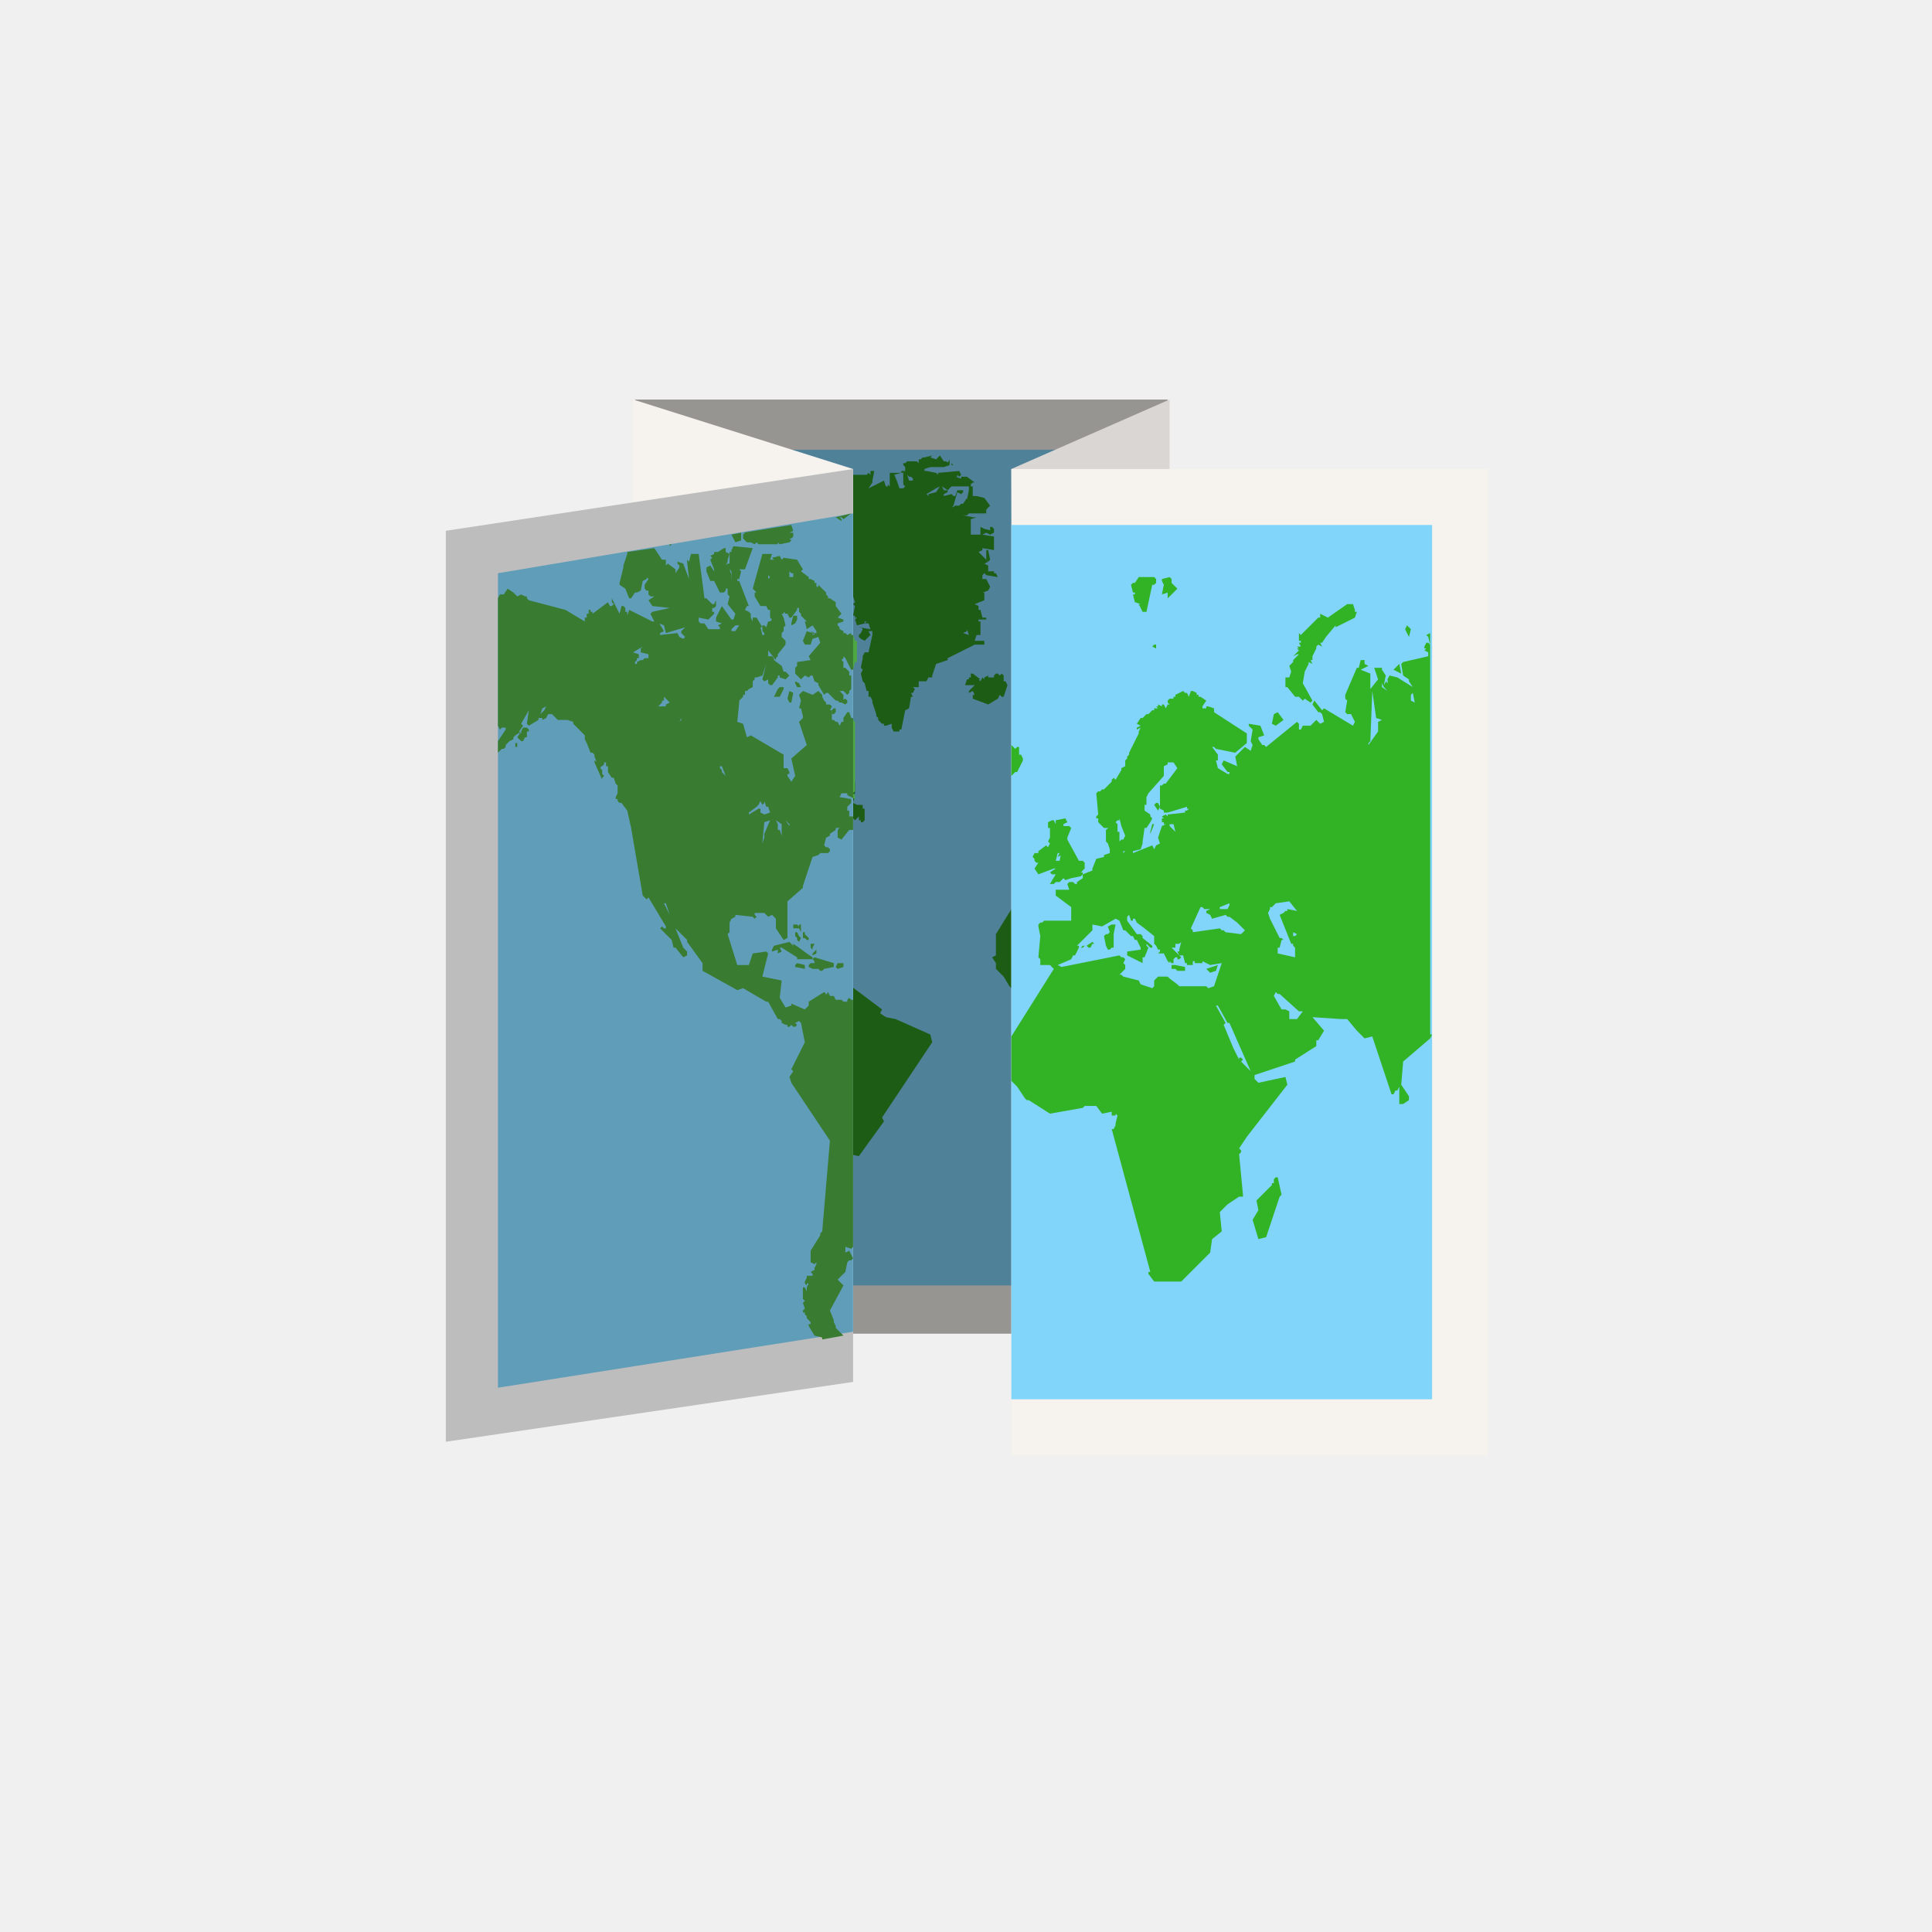
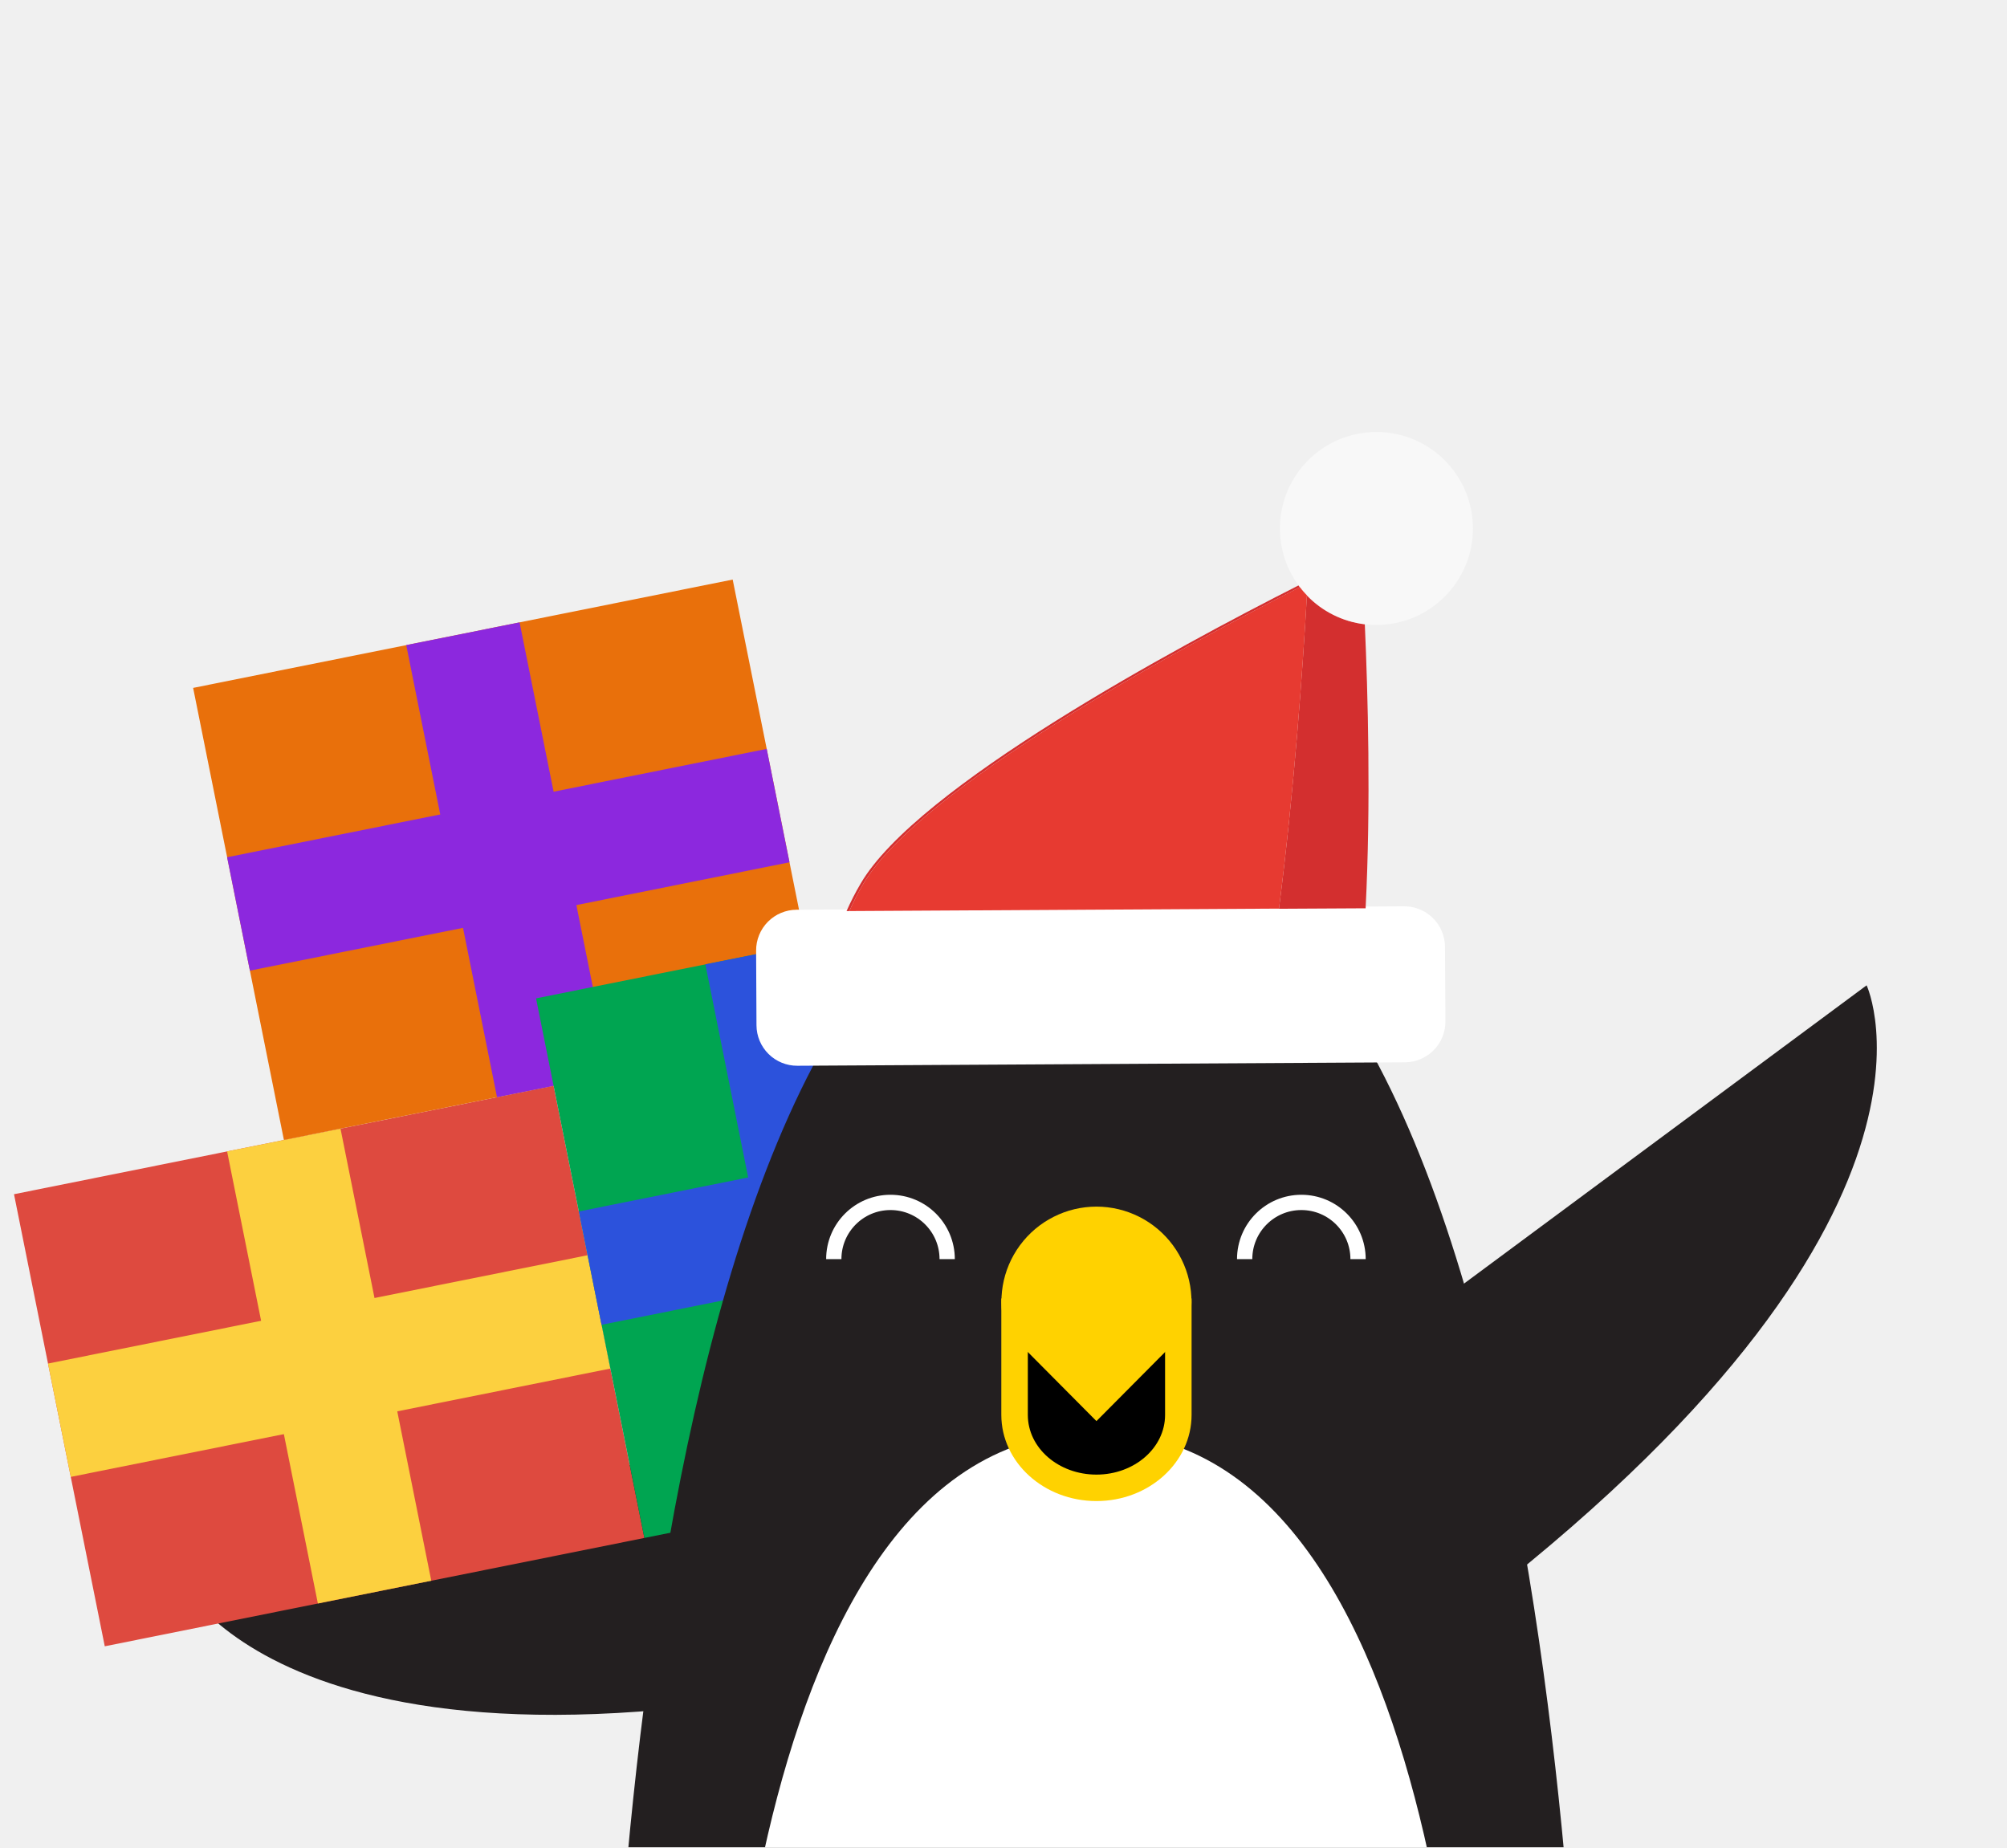
- <svg xmlns="http://www.w3.org/2000/svg" viewBox="0 0 100.1 100.1">
-   <path fill="#F6F3EF" d="M32.8 20.7h27.8v48.4H32.8z" />
-   <path fill="#F6F3EF" d="M32.8 20.7h27.8v48.4H32.8z" />
-   <path fill="#81D4FA" d="M36.4 23.3h21.7v43.3H36.4z" />
-   <path fill="#2D9720" d="M46.4 25.3v.1zm2.3-1h-.1.1zM50.4 36v.2l.8.3.5-.3.1-.2.1.1h.1l.2-.6-.1-.2H52V35l-.1-.1-.1.1-.1-.1h-.1l-.1.1v.1h-.3V35l-.2.1v.1l-.1-.1-.1.2-.1-.1h.1l-.4-.3h-.1v.2h-.1v.1h-.1l-.1.3h.5l-.3.3v.1l.2-.1.1.2zm-3.5-11.6h.1-.3v.1h.1zM58.1 39v-.1H58zm-.7-11.8h-.1l-.1.1.1.3h.1l.1.1h-.2l.1.4.2.1v.1l.2.3h.1l.2-.5V27h-.5zm-13-2.6h-.3l-.9.1.9-.1zm5-.5l-.1-.1v.1zm-3.1 1.3h.1zm.2 0v-.2l-.2-.6v.1l.1.7zm.2-.9h-.4v.1zm2.5-.5v-.2l-.1.2h.2zM40 47.4l-.1.1v.2h.1v.1l.1.1.1-.2h-.1v-.1zm-.1 1.6l.5.1.1-.1-.1-.1-.4-.1zm.8-1v.1l.1.1.1-.2z" />
-   <path fill="#2D9720" d="M47.6 35.3h.4l.1-.2h.2V35l.2-.6.6-.2v-.1l1-.5.4-.2h.5v-.2h-.5l.1-.3h.2v-.7h-.1v-.1h.4V32h-.2l-.1-.4h-.1v-.2l-.2-.1.5-.2v-.4h-.1l.3-.1.1-.2-.2-.4h-.2v-.2l.1-.1.1.1.6.1-.1-.2h-.1v-.1h-.3v-.3l-.2-.1.2-.1-.1-.1-.4-.4.2-.1v-.1l.6.1v-.7l-.6-.1.2-.1.2.1.1-.1v-.1l-.4-.1-.2-.1v.4h-.5v-.8l.3-.1h-.2l-.5-.1h.2l.1-.1h.9v-.2l-.1.1.3-.3-.3-.4-.4-.1h-.2v-.3.1-.3h-.2.2-.1v-.1l.1-.1h.1l-.4-.3h-.3v.1l-.3-.1h.1v-.1l.1.1.1-.1-.1-.2-1.1.1v.1l-.1-.1-.5-.1h-.1.1v-.1.1h-.1v-.1l.3-.1h.7l.3-.1V24l-.2-.1h-.1l-.2-.3-.2.2-.3-.1.1-.1-.4.1h-.1l-.1.1h-.1v.2l-.1-.1H47l-.1.1h-.1v.1l.1.1v.1h.3-.3v.1l-.1.1v.6l.1.1-.1.1h-.2l-.1-.3-.2-.5h-.2v.7l-.1-.1v.1h-.1l-.1-.3-.8.4.2-.3v-.1l.1-.5h-.2v.2l-.1-.1-.1.1h-.8v.1l-.1.1v.3l-.2.2-.2.2-.1-.2h-.1l-.1.5v-.5l-.3.2h-.1l-.2.1-.1.1v.1l-.1.1h-.9.8l-.4.2h-.4.8l.3.1v.1h.2l-.3.4h-1l-.4.1h-.3l.1.1-.1.1h.1v.1l.4.4v.1h.1v.1l.7-.1v.1h-.1l-.1-.1-.8.4v.2l.2.2v.1h.2l-.1.3.7.5V29h.1l.1.1.4-.3.8.6.3.6h.1v.3l.3.9-.1.1.1.1-.1.5h.1v.1h.1l-.1.1.1.3.4-.1v-.2.1h.1l-.1.1h.2l.1.3-.6-.1h.1l.1.1-.1.2-.1.1v.1l.1.1.2.1.3-.3-.1-.2h.2v.2l-.2.9h-.2l-.1.2h-.1.1v.1l-.1.5.1.1-.1.2.1.4.1.1.1.4h.1v.3h.1l.1.2v.1l.1.3.1.3v.1l.1.1v.1l.2.2h.1v.1h.1l.3-.1v.2l.1.2h.2v-.1.1h.1v-.1h.1l.2-1 .2-.1.1-.6h.1l-.1-.2h.1l.1-.2-.1-.1h.3v-.3zm1.3-8.6zm.1-.1l.1-.1-.1.1zm.5 6.1zm1 .2zm-.3-2l.2.1-.2-.1zm-.1.7zm.1 1.3l-.3-.1.2-.1v-.1l.1.3zm-.2-1.5zm-.1-4.5h.2-.2zm0 5.9h-.1.1zm.3-7.4l-.1.5v.2-.3l-.2.3h-.1l-.1.1h-.2l-.2.1-.1.1.2-.2.2-.7.2.1.1-.1v-.1h-.3l-.1.3h-.1l-.1-.1-.4.1v-.1l.2-.1v-.1l.2-.2h.9zm-1.1 0h-.2l-.1-.2.3.2zm-1.1.2l.5-.3h-.1.1l.2-.1-.2.3-.4.1v.1l-.1-.1zm-6.4 1.3zm5.5-2l-.1-.3.1.1h.1l.1.1v.1h-.2zm-6.9 22.5h.1v-.2l-.1-.1v.1h-.1v-.1h-.2l-.1.1.1.1h.2l.1.1zm0-10.8v-.2l-.2-.1-.1.1.1.2zM42 49l.1.1.3-.1v-.1h-.3zm-1.2-.5l-.3-.1-.3-.2v-.1l-.3-.1-.2-.1-.9.1-.1.2v.1l.3-.1v.2l.2-.1-.1-.1.1-.1.9.5H40v.1l.8-.1zM39 36.7l-.1.3h.2l.3-.3-.1-.1h-.1zm17.3 7l-.1.1v.4l.1.2h.1l.1-.1.1-.6h-.1v-.5h-.1v.1l-.1.1.1.3h-.1zm-.7.3h-.3l-.2.2.2.1h.1l.1-.2h.1V44zm-.2.1zm-.5.2v.1h.1l.1-.1v-.1H55zm-14.1 4.2l.2-.1v-.1l-.2.1zm0 .6h.3l.1.1h.1l.1-.1.5-.1v-.2l-1-.2-.1.1.1.1-.2.1v.1zM58 59.5l.1.1v-.3l-.1.1z" />
-   <path fill="#2D9720" d="M57.6 45.9l-.7-.2-.1-.1h-.1l.2-.3v-.1l-.1-.2.1-.2-.1-.1h-.1l-.1-.1-2.7.5-.1-.1.6-.1.1-.2h.1l.2-.3v-.1h-.1l.7-.7v-.2l.1-.1.4.1.5-.3.2.1.2.4h.1l.3.3h.1l.1.2h.1l.2.4v.1l-.7-.1v.2l.5.2.1-.1v-.2h.1l.2-.5-.1-.1v-.1l.1.1v-.2l-.3-.2v-.1l-.1-.1h-.2l-.5-.7v-.2l.1-.1.1.2h.1l.1.2.4.2.2.2v-3.7l-.4.5-.1-.2h-.1l-.1.1H57v-.1l.1-.1h.3v.1h.1v-.1l-.1-.1v-.2l.4-.1.1-.3v-.1l.1-.6h.1v-.8H58v-.3h.1v-3.9H58l-.1.2h-.1l-.2.2h-.1l-.2.3.1.1-.1.1v.1l.2-.1-.1.2v.1l-.3.5v.1l-.1.1v.4l-.1.1v.1l-.3.4-.1-.1-.1.1v.1l-.4.3-.1.1h-.1l-.1.1h-.2l.1 1-.1.1v.1h.1v.2l.3.3h.2l.4-.4h.1V38l.1.4.2.5-.1.1h-.1l-.1.1.1-.1v-.1h-.1v-.4l-.1-.1-.5.3v.6l.1.1v.4l-.1.2v.1l-.4.1-.2.5v.1l-.4.1v-.1h-.1l.1-.2v-.3h-.1l-.6-1 .2-.5-.1-.1h-.3v-.1l.1-.1v-.2l-.4.1v.2l-.1.1.1-.1v-.2h-.1l-.2.1v.2h.1v.1l.2.1-.1.1.1.1-.1.1h.1-.2l-.6.5v.1h-.2v.4l.1.1h.1l-.2.3.1.3.7-.3.2-.8h.1l-.1.2h.2v-.2l.1.3h-.2v.1l-.1.1h.2l-.2.2.1.1h.3-.1l-.3.4h.1l.1-.1h.2l.2-.1.1.1.2-.1h.5l-.2.2v.2l-.2.2v.1h-.1v-.1h-.1l-.1.1.1.3H54v.2l.7.5v.7h-1.3v.1h-.1l-.3-.1v.1l.1.1-.1 1 .1.1v.3h.4l.2.2-2.1 3.4v1.1l-.2.1.2.3v.3l.2.2.2.2.3.5.1.1h.1l1 .6 1.6-.3.1-.1h.6l.3.4.5-.1v.2h.1v-.1l.1.1-.1.4v.1l-.1.2h-.1l1.7 6.5v-13l-.3-.1-.3-.1zm.2-12.3v.1h.1-.1v-.1l-.1-.1.1.1zm-.2.8zm-.7 5.4h-.1.1zm-.1 0zm-.1-.1zm-3 0zm0-.1zm-13.2 8.2h.1v-.1l-.1-.2h-.1v-.1l-.1.1v.1l.1.1zm-4.1-17.2v.5l.1-.1-.1-.1.1-.2zm.2 1.5l.1-.5-.1-.2h-.1l.1-.1-.1-.2-.1.1v1zm3.1-3.2l-.1.3.1.1.2-.1V29l-.1-.1zm-.1 7.9l-.1.3.2.2.1-.4-.1-.1zm11.9-9.4l-.1-.1h-.1v.4l.2-.1z" />
-   <path fill="#2D9720" d="M40.6 27h-2.4v.2h.4l-.1.1.1.1v.1l.1.2h.2-.1l-.2-.1-.2-.4H38v.3l.1.4h.1l-.5.6.1.1-.4-.3-.3.2v-.3l-.6-.2-.1.1v.1l-.1.1.4.5.3-.1.2.9v.2l.2.2.1-.1.1.1h.1l.2.1.1-.1v.1l.1.1 1-.1.1.1.5-.1v-.2h.1l.1-.1v-.2h-.2l.1-.1-.1-.3-.5-.3-.8.3-.2-.1H38v.2l-.2-.2V29h.2l.1-.2.2.1h.1l.5.1.1-.1v-.2l.1.1v-.1l.1.1.1-.1h.1v.3h.1l.6-.4v-.4H40l-.1.1v-.1l-.1-.2h.2l.1-.3v-.1H40v-.1h.4l.1-.3.1-.2zm-1.9.2zm.7.9l.1-.1-.1.1z" />
-   <path fill="#2D9720" d="M37.1 30.1v-.5l-.3-.4-.1.1-.1-.1-.1.1v-.2.4l.1.1h.1l-.1.1.4.5.1-.1zm-.5-.6zm14.5-1v.5l.1.1.1-.1-.1-.5zm-9.3 9.1v.2h.1l.1-.1v-.2h-.1zm.5-.4v.1h.3v-.1l-.1-.1zM40 33.6v-.2h-.1l-.2.4h.2z" />
-   <path fill="#2D9720" d="M36.9 49.5l1.2.6h.1l.5.7h.1l.1.1v.1l.2.1h.1v.1h.2l.1.1h.1l.1-.1V51l.2-.1.1.1.2.9-.7 1.2.1.1-.2.2.1.3 2 2.5-.4 4-.1.1v.1l-.1 1.1-.1.5.2.1.1-.1v.1l-.1.1v.1l-.1.1.1.1v.1h-.3v.1l-.3.3v.1l.1.1v-.1h.1l-.1.2v.2l-.1-.2h-.1v.6h.1l.1.1.1.3-.1.1v.1h.1v.1l.1.1v.1l-.1.1h-.1v.1l.3.4.4.1v.1l.1.1.1.1h.1l.1.1h.1l.2.1v-.2l.5-.2v.1l.2-.1v-.1l-.1-.1h-.2l-.4-.4v-.1l-.1-.2v-.1l-.2-.5.7-1.1-.3-.3.4-.3.1-.4.1-.1h.1l.1-.1-.1-.2-.2.1v-.3l.3.1.2-.2.1-.4.9-.2.2-.5-.1-.1v-.2l-.1-.1.5.1 1.3-1.8-.1-.2 2.6-3.9-.1-.4-1.8-.8-.5-.1-.3-.2.1-.2-2-1.5v-.1h-.1v-.2h-.5l-.1-.1-.1.1v.1h-.2l-.1-.1h-.3l-.1-.1H42l-.1-.2-.2.3.1-.1v-.1l-.1-.1-.8.4v.2l-.2.2-.5-.2v.1l-.3.1-.9-.6.1-.7-1-.2.1-.3.1-.3.1-.4-.1-.1-.7.1-.2.5-.4-.1-.5-1.4.1-.1V47l.1-.2.2-.1v-.1l.9.1.1.1.1-.1-.1-.1v-.1h.5l.2.2.2-.1.2.2v.4l.4.5.2-.1V46l.8-.6.5-1.3.3-.1.1-.1h.4l.1-.1v-.1l-.1-.1h-.1l-.1-.1.1-.3.2-.1V43l.3-.2v-.1h.2l-.1.1v.3l.2.1.3-.3h.1l.4-.2v-.1l.2-.1v-.1l-.1-.1v-.1l-.1-.1-.2.3v-.1h-.3l-.1-.1h-.1v.1l-.1-.1V42l.2-.1v-.2l-.6-.1.1-.2h.3v.1l.6.2-.1-.1-.3-.1 1.2-.4-.1.2v.4l-.2.2.1.1-.1.1v.1l.7.1v.1l.1.1.2-.2v.2h.1v.1h.1l.1-.1v-.6h-.1v-.2h-.3l-.2-.1.1-.4h-.1l.1-.1v-.6L44 40v-.2l-.2-.2-.1.1-.1-.1h-.1l-.1-.2h-.1v-.1l-.1-.1.1-.2-.1-.1v-.1l-.2-.4v-.1l-.1-.1v-.1h-.1V38h-.1l-.1-.3h-.1l-.2.3v.2h-.1l-.2.2v-.1h-.1l-.1-.1h-.1v-.4l-.1-.2.1-.2-.1-.1h-.2v-.1h-.1l-.2-.2v-.1l-.2-.1-.3.1-.5-.2-.2.2.1.3v.3h.1l.1.3v.1l-.2.1.4 1-.5.5.2.8-.2.2-.2-.3v-.1h.1V40l-.1-.2h-.2v-.6l-1.7-.8-.2.1-.2-.6-.3-.1.1-.8v-.1l.2-.2v-.1h.1v-.2h.1l.1-.1.2-.1V36l.1-.1v-.1h.1l.3-.1.2-.5-.2.7.1.1.2-.1v.1l.1.1h.1l.3-.3v-.1h.1v.1l.3.1.2-.2-.3.3h-.1l-.1-.2-.3-.2v-.1l-.1-.1-.1-.2h-.1v-.3l.4.5v-.1l-.1-.1v-.1l.4-.5v-.2l-.2-.2V34l.1-.1v-.2l.1-.1-.2-.1-.1-.2h.1l.1.1h.1l.1.2h.1l.3-.3v-.1h.1v.1l.1.1v.1l.3.2h-.1l.1.3.3-.1.2.2v.1h-.1l-.1.1v-.1l-.4-.2-.2.5.1.2h.3l.1-.3.3-.1.1.3-.4.6.1.2-.7.1v.4l.3.3.2-.2.2.1.1-.1h.1l.1.3.2.1v.1l.3.5.1-.1h.1l.4.3h.1l.1.1h.1l.1-.1V37l-.2-.2h.2l.1.2.1-.1v-.1l.1-.1v-.6h-.1v-.2l-.2-.2h-.1v-.2l-.1-.1.1-.1-.1-.1.2.2.2.4.1.1h.1l.1-.3h.1l.1-.3.1-.1v-.1l-.3-.4h-.1v-.2h-.1l-.1-.3h-.1v-.1l-.2.1-.1-.2h-.1v-.1H42v-.2l.3-.1v-.1l-.3-.1h.1l.1-.1-.3-.3v-.2l-.3-.1h-.1v-.1l-.1-.1-.3-.5v.1H41V32h-.1v-.1l-.1-.1h-.1v-.1l-.4-.3.1-.1-.3-.5-.7-.1-.1.1-.1-.1-.4.1-.1.1h-.2l.1-.3h-.5l-.5 1.6.2.2h-.1v.2l.3.4h.3l.1.2h.1v.3l.1.1-.1.1h-.1l-.1.3h.1-.1v.3l.1.1v.1h-.1l-.1-.4h.1l-.3-.6h-.2l-.1.2-.1-.2v-.1l-.1-.1-.2-.1.1-.1h.1l-.4-1.1H37v-.1h.1l.1-.4-.1-.1h.2l.4-.9-1-.1-.1.2h-.1v.8l.1.1v.3l-.1.3-.1.1v.3l.1.1-.1.4.4.4-.1.2h-.1l-.4-.5v16.2l.2.1.5.1zm3.9 14.9zm.1-2.4v-.2.2zm.1-.2zm.3-11.1zm-1-7.6h-.2.2zm-.9-.6l.2.1v.1l-.2-.2zm.1.9l-.2.2.2-.2zm-.5-.9l.3.2v.5l-.1-.2h-.1v-.3l-.1-.2zm-.6.6v.2l-.1.3.1-.9.3-.1-.3.5zm-.4-1.2l.1-.1.1-.1.1.2.1-.1v-.1l.1.2h.1l.1.2-.3.1-.2-.1v-.2h-.1l-.5.3v-.1l.4-.2zm4-5.5l.1.2-.1-.2zm-1.1-2.2l-.1-.1.1.1zm-1.2-2.7l.1.1h.1v.2h-.2v-.3zm-.1-.2zm0 1.9zm-.5 0h-.3.3zm-.6-2zm0 .3v-.2.3-.1zm0 .3v-.2h.1l-.1.2zm.1-.6v-.1.1zm-.1 4.2v.2-.2zm-1.7-1.6h.2l-.2.2h-.1v-.1l.1-.1zm1-6.6l.1.1.1-.1v.1l.1-.1V27h-.8v.1l.1.1.4.1zm-.6.4l-.4-.1-.2.1v.1l.5.2h.1zm-.8 0l.6-.3-.1-.3h-.5z" />
-   <path opacity=".39" d="M33.1 69.1h27.2l.2-48.4H32.9z" />
-   <path fill="#F6F3EF" d="M52.6 72.5l8-3.5V20.7l-8.2 3.6z" />
-   <path opacity=".12" d="M52.6 72.5l8-3.5V20.7l-8.2 3.6z" />
-   <path fill="#F6F3EF" d="M44.2 71.6L32.8 69V20.7l11.4 3.6z" />
-   <path fill="#fff" d="M44.2 71.6l-21.1 3.1V27.5l21.1-3.2z" />
-   <path fill="#F6F3EF" d="M52.4 24.3h24.7v51.1H52.4z" />
-   <path fill="#81D4FA" d="M52.4 27.2h21.8v45.3H52.4zm-8.2-.6l-18.4 3.1v42.2L44.2 69z" />
-   <path fill="#4DA742" d="M43.6 36.3v.1l.2.1.1-.1v-.1l-.1-.1zm-2.7-.5l-.1.4.1.2h.1l.1-.5-.2-.1zm1.2 13.8l-.3-.2-.4-.3-.3-.2v.1l-.2-.2-.8.2-.1.2v.1l.3-.1v.2l.2-.1-.1-.2h.1l.8.5v.1h.8zm-.8-1.3h-.1v.2l.1.1v.1l.1.1.1-.2-.1-.1zm-.1 1.7v.1l.5.1V50l-.4-.1zm-.9-14.3l-.2.4h.3l.2-.4v-.1h-.2zm1.2-.1l-.1-.2-.2-.1v.1l.1.2zm1.8 14.5l.1.1.3-.1v-.2h-.3zm-1.2.1h.3l.1.1h.1l.1-.1.5-.1v-.2l-1-.3-.1.1.1.1v.1H42l-.1.1v.1zm0-.7l.2-.1v-.2l-.2.2zm-.1-.6v.2l.1.1v-.1l.1-.2h-.1zm-.5-.6v-.4h-.1v.1l-.1-.1h-.2v.2h.3l.1.2zm.3.4h.1v-.1l-.2-.2v-.1h-.1v.3h.1zm-7.1-20.5v.1l.1-.1zm9.5-1.5v-.1zm-5.6.9l-.1.1v.2l.2.2h.2l.2.1.1-.1.1.1h1v-.1l.1.1.5-.1.1-.1-.1-.1h.1l.1-.1v-.2h-.2l.2-.1-.1-.3-2.5.4zm2.7 4.5v-.2h-.2l-.1.4v.1l.2-.1zm-14.5 6.5v-.1h-.1v.2h.1zm4.3.8l-.1.1-.2-.1v.1l.4.9v-.1l.1-.1-.1-.1v-.2l-.1-.1.1-.2zm12.5-12.5l-.1-.1h.1l.1.1.4-.3-.8.2.3.2zm-5.7 3.4v-.5l-.1-.3.1-.1-.1-.2h-.1l-.1.1.1-.2V29l.1-.3-.2-.1v-.2h-.1l-.3.2H37v.1l-.2.1.1.1-.1.1.2.5v.1l-.2-.3-.2.1v.2l.2.5h.2l.3.6h.2l.1-.1v-.1h.1zm5.2 6.5v.2h.1l.1-.1v-.2h-.1zM38.4 28v-.4l-.5.1.2.4z" />
-   <path fill="#4DA742" d="M44.1 51.8l-.1-.1-.1.1v.1h-.2l-.1-.1h-.3l-.1-.2H43l-.1-.2-.2.3.1-.1v-.1l-.1-.1-.8.5v.2l-.2.2-.7-.3v.1l-.3.1-.3-.5.1-.9-1-.2.1-.4.1-.4.1-.4-.1-.1-.7.1-.2.6h-.6l-.5-1.6.1-.1v-.5l.1-.2.2-.1v-.1l.9.1.1.1.1-.1-.1-.1v-.1h.5l.2.2.2-.1.2.2v.5l.4.6.2-.1v-1.9l.8-.7v-.1l.5-1.5.3-.1.1-.1h.4l.1-.1V44l-.1-.1h-.1l-.1-.1.1-.4.2-.1v-.1l.3-.2v-.1h.2l-.1.1v.4l.2.1.4-.5h.2v-.7H44V42h-.1v.1-.3l.2-.2v-.2l-.6-.1.1-.2h.3v.1l.4.2v-.2l-.1-.1.1-.1v-3.6l-.1-.1v-.1h-.1l-.1-.3h-.1l-.2.3v.2h-.1l-.1.2-.1-.2h-.1l-.1-.1h-.1v-.5H43l.1-.2-.1-.1h-.2v-.1l-.1-.1-.1-.2V36l-.2-.2-.3.2-.5-.2-.2.2.1.3-.1.4h.1l.1.4v.1l-.2.2.4 1.2-.8.7.2.9-.2.3-.2-.3v-.1h.1V40l-.1-.2h-.2v-.7l-1.7-1-.2.1-.2-.7-.3-.1.1-1v-.1l.2-.2V36h.1v-.2h.1l.1-.1.2-.1v-.3l.1-.1v-.1h.1l.3-.1.2-.6-.2.8.1.1.2-.1v.2l.1.1h.1l.3-.4V35h.1v.1l.3.1.2-.2-.2-.2h-.1l-.1-.3-.4-.3v-.1L40 34h-.2v-.3l.4.5v-.1l.1-.1v-.1l.4-.5v-.2l-.2-.2v-.2l.1-.1v-.2l.1-.1-.1-.4-.1-.2h.1v-.1l.1.1h.1l.1.2h.1l.3-.4v-.1h.1v.2l.1.1v.1l.3.3h-.1l.1.4.3-.2.2.3v.1h-.1l-.1.1v-.1l-.3-.1-.2.5.1.2h.3l.1-.3.3-.1.1.3-.6.7.1.2-.7.1v.2l-.1.1v.3l.3.3.2-.2.2.1.1-.1h.1l.1.3.2.1v.1l.3.5.1-.1h.1l.4.4h.1l.1.1h.1l.1-.1V36l-.2-.2h.2l.2.2.1-.1v-.1l.1-.1V35H44v-.2l-.2-.2h-.1v-.3l-.1-.1.1-.1V34l-.1-.1.2.2.2.4.1.2h.1l.1-.4h.1v-1.1h-.1l-.1-.3h-.1v-.1l-.2.1-.1-.1h-.1v-.1l-.2-.1v-.1l-.1-.1v-.1l.3-.1v-.1l-.3-.1.1-.1.1-.1-.3-.4v-.2L43 31h-.1v-.1l-.1-.1v-.1l-.4-.4v.1h-.1v-.2h-.1v-.1L42 30h-.1v-.1l-.4-.3.1-.1-.3-.5-.7-.1-.1.1-.1-.2-.4.1.1.1h-.2l.1-.3h-.5l-.5 1.8.2.2h-.1v.2l.3.5h.3l.1.2h.1v.4l.1.1-.1.1h-.1l-.1.3-.1-.1h-.1v.3l.1.1v.1h-.1l-.1-.4h.1l-.3-.5H39v.2l-.1-.2v-.2l-.1-.1-.2-.1.1-.2h.1l-.5-1.3h-.1V30h.1l.1-.4-.1-.1h.3l.4-1.1-1-.1-.1.2v.1h-.1v.9l.1.1v.4l-.1.3-.1.1v.4l.1.1-.1.4.4.5-.1.3h-.1l-.5-.7-.3.6v.2l.3.1-.2.1.1.1v.1h-.6l-.2-.3h-.2l-.1-.1V32l.5.1.3-.3v-.1h-.1v-.2h.1l.1-.1v-.3l-.1.2h-.1l-.3-.3h-.1l-.3-2.3h-.4l-.1.4-.1-.1v.1l.1.9-.3-.8-.3-.1v.1l.1.1v.1l-.2.3v-.2l-.4-.3-.1.1V29h-.2l-.2.2.2-.2-.4-.6-1.4.2v.1l-.2.6v.1l-.2.8v.1l.3.2.2.5h.1l.2-.3h.1l.2-.1.1-.5.2-.1.1-.3-.1.2.1.1-.2.3v.2l.1.1h.1v.2l.1.1h.2l-.3.2.2.3.9.1-.9.2-.1.1.2.4.5.2.1.4 1-.3-.2.2v.1l.2.2-.1.1-.2-.1-.1-.2-.9.1v-.1l.2-.1-.3-.5h-.3l-1.2-.6-.1.3v-.2h-.1v-.2l-.1-.1h-.1l-.1.4-.4-.8v.2l.1.1-.1.1h-.1l-.1-.2-.8.6v-.1h-.1v-.1h-.1v.2h-.1v.2h-.1v.2l-1-.6-1.9-.5-.1-.1v-.1h-.1l-.2-.1-.2.1-.2-.2-.3-.2-.2.3h-.2l-.1.2v6.6l.1.2.1-.1h.2v.1l-.4.6v.6l.2-.2h.1l.1-.1v-.1l.2-.2.2-.1v-.1l.1-.1.3-.2-.2.3.2.2h.1l.1-.2h.1v-.3h.1v-.1l-.1-.1h-.2l-.1.2v.1h-.1v-.1l.2-.3-.1-.1.4-.7-.1.7.1.1.5-.3v-.1h.2v.1l.2-.1.1-.2h.2l.1.1.2.2h.5l.3.1v.1l.6.6v.2l.1.2.2.5h.1l.1.1v.1l.2.5h.2l.1-.1v-.1h.1v.2h.1v.3l.2.3h.1l.1.3.1.1v.4l-.1.2v.1h.1v.1l.1.1h.1l.3.4.2.9.6 3.5.1.1.1.1.1-.1.9 1.5v.1h-.1l-.1-.1-.1.1.6.6.1.4h.1l.4.5.2-.1v-.2l-.2-.2-.4-1 .6.6v.1l.8 1.1v.4l1.8 1 .3-.1 1.2.7h.1l.5.9h.1l.1.1v.1l.2.1h.1v.1h.1l.1-.1.1.1h.1l.1-.1-.1-.1.2-.1.1.1.2 1-.7 1.4.1.1-.2.3.1.3 2 3-.4 4.7-.1.1v.1l-.5.8v.6l.2.1.1-.1v.1l-.1.2v.1l-.2.1.1.1v.1h-.3v.1l-.1.2v.1l.1.1v-.1h.1l-.1.2v.2l-.1-.2h-.1v.6l.1.1-.1.1.1.3-.1.1v.1h.1v.1l.1.1v.1l.2.2v.1h-.1v.1l.3.5.4.1v.1l1.1-.2-.4-.4v-.1l-.1-.2v-.1l-.2-.5.7-1.3-.3-.3.4-.4.1-.5.1-.1h.1l.1-.1-.2-.4-.2.1v-.3l.3.1.1-.1V51.8h-.1zm-2.5-8.6h-.2.2zm-.9-.7l.2.2v.1l-.2-.3zm0 1.1l-.2.2.2-.2zm-.5-1.1l.3.2v.6l-.1-.3h-.1v-.3l-.1-.2zm-.6.7v.2l-.1.3.1-1.1.3-.1-.3.7zm-.4-1.4l.1-.1.1-.2.1.2.1-.1v-.1l.1.3h.1l.1.3-.3.1-.2-.1v-.2h-.1l-.5.3v-.1l.4-.3zm4.1-6.4l.1.2v-.1l-.1-.1zm-1.1-2.6v.1l-.2-.2.2.1zm-1.3-3.2l.1.1h.1v.2h-.2v-.3zm-.1-.2zm0 2.2zm-.5 0H40h.3zm-.5-2.3v.1-.1zm-.1.4v-.2.4-.2zm.1.3v-.2l.1.1-.1.1zm.1-.8v-.1.1zm-.2 5v.2-.2zm-1.6-1.8h.2l-.2.3h-.2v-.1l.2-.2zm-9.9 4.4l-.2.2.1-.3.2-.1-.1.2zm2.8 1.9zm1.4 2.3zm.1.2zm.3.4l-.1-.2.1.2zm.8-7.5h-.2l-.1.1h-.1l-.2.1v.1h-.1v-.1l.1-.1v-.1h.1v-.2l-.3-.1.5-.3-.1.1v.2l.4.1v.2zm.5 2.5l.1-.1.1-.1v-.1h.1v-.2l.2.2.1.1-.2.1v.1h-.4zm.6 10.8l-.3-.6h.1l.2.6zm.5-10l.1-.2v.1l-.1.1zm.6-5.2zm.3 0zm1.5 8l-.2-.2v-.1l-.1-.1v-.1h.1l.2.5zm5 11.9zm-.6 16zm.2-2.8v-.2.2zm.1-.3v-.1.1zm-7.6-36.8v.1z" />
-   <path opacity=".26" d="M44.2 71.6l-21.1 3.1V27.5l21.1-3.2z" />
-   <path fill="#32B325" d="M52.4 38.6l.2.2.1-.1h.1v.4h.1l.1.2v.1l-.3.6h-.1l-.2.2v-1.6zM68.7 33h-.1.1l-.2.3h-.1l.1.2-.2-.1-.1.1v.1l-.2.4v.2h-.1l.1.2-.2-.1v.1l-.1.2-.1.2-.1.6.5.9-.1.1-.3-.2-.1.1-.2-.2h-.2V36v.1l-.4-.5h.3-.4v-.5h.2l.1-.3-.1-.3.1-.1.1-.1v-.1l.3-.3h-.1l-.2.1.3-.3-.1-.1h.1l-.1-.1h.2l-.1-.2h.1v-.1h-.1v-.4l.1.1.9-.9h.1v-.2l.4.2 1-.7h.3l.1.3v.1h.1l-.1.3-1 .5v-.1l-.5.6zM67 35.9zM60.5 31l.5-.5-.3-.3V30l-.1-.1-.4.1v.1l.1.2-.1.5.3-.1v.3zM60 42l.1-.2-.1-.2h-.1l-.1.1.2.3zm-.1-8.4v-.2h-.1l-.1.1.2.1zm5.3 30.6l.4-.1.7-2.1.1-.1-.2-.9h-.1l-.1.1v.2h-.1v.1l-.8.8.1.5-.3.5.3 1zm.7-26.7l.2.1.4-.3-.3-.4-.2.1-.1.5zM59 31.3l.2.4h.2l.3-1.4h.1l.1-.1V30l-.1-.1H59l-.2.3h-.1l-.1.1.1.4h.1v.1h.1-.2l.1.4.3.1H59zm.6 11.9l.2-.5h-.1l-.1.4v.1zm1.6 5.6H61v.1h.1l.1-.1zm-3.4-.9h-.2l-.2.1.1.3-.1.1h-.1l-.1.1.1.5.1.2h.1l.1-.1h.1v-.7l.1-.5zm3.1 2.1h-.2v.2h.2l.1.1h.4v-.2l-.5-.1zm11.6-15.6l-.3.3.4.2-.1-.5zm-10 15.8l.2.2.3-.1.1-.3-.6.2zM73 33l.1-.4-.2-.2-.1.2.2.4zm1.2 20.6l-.1.2-1.4 1.2-.1 1.2.4.6v.2l-.3.2h-.2v-.9l-.1.2h-.1l-.1.2h-.1l-1-3-.4.1-.4-.4-.5-.6h-.3l-1.5-.1.6.7-.3.5h-.1v.3l-1.1.7v.1l-2.1.7v.2l.2.2 1.4-.3.1.4-2.1 2.7-.4.6.1.1v.1l-.1.1.2 2.1v.1h-.2l-.6.4-.4.4.1 1-.5.4-.1.7-1.5 1.5h-1.4l-.3-.4v-.1h.1l-2-7.4h.1l.1-.2v-.1l.1-.4-.1-.1v.1h-.2v-.2l-.5.1-.3-.4h-.6l-.1.1-1.7.3-1.1-.7h-.1l-.1-.1-.4-.6-.2-.2-.1-.1v-2.3l2.2-3.5-.2-.2h-.5v-.3l-.1-.1.1-1.1-.1-.5v-.1l.1-.1h.1l.1-.1h1.4V47l-.8-.6v-.3h.7l-.1-.3.1-.1h.2l.1.1h.1v-.1l.3-.2v-.2l-.1.1-.5.1-.3.1-.1-.1-.2.2h-.2l-.1.1h-.2l.3-.5h.1-.3l-.1-.1.3-.2h-.2l.1-.2v-.2h.3l.1-.5v.2l-.2.1.1-.2h-.1l-.2.8-.8.3-.2-.3.2-.3h-.1l-.1-.1v-.1l-.1-.1.1-.2h.3-.1v-.1l.4-.3.1.1h.1-.1l.1-.2-.1-.1.1-.2v-.5h-.1v-.3l.2-.1h.1l.1.2-.1.1.1-.1v-.2l.5-.1.1.2-.2.1v.1h.3l.1.1-.2.5v.1l.6 1.1h.2l.1.1v.3l-.2.2h.1v.1l.5-.2V45l.2-.5.4-.1v-.1l.3-.1V44l-.1-.3-.1-.1V43l.5-.4.1.1v.4h.1v.5l.1-.1h.1l.1-.2-.2-.5-.1-.4v.1h-.1l-.4.4h-.3l-.3-.3v-.2h-.1v-.1l.1-.1-.1-1.1.1-.1h.1l.1-.1h.1l.1-.1.3-.3v-.1l.1-.1.1.1.3-.5v-.1l.2-.1v-.3l.1-.1v-.1l.1-.1V39l.5-1v-.1l.1-.2-.2.1v-.1l.2-.1-.2-.1.2-.3h.1l.2-.2h.1l.2-.2h.1v-.1h.2l-.1-.1h.1v-.1l.2.1v-.1h.1l.1.2.1-.2h.1l-.1-.1v-.1l.1-.1h.2v-.1h.1V36l.4-.2.1.1h.1l.1.2.1-.3h.1l.2.1v.1h.1v.1h.1l.3.2-.2.3v.1h.2v-.1h.1l.3.1v.2l1.7 1.1v.5l-.6.5-1-.2-.1-.1h-.1l.3.4v.3H63l.1.4.5.3h.1V40h-.1l-.3-.4.1-.2.7.3-.1-.5.5-.5.3.2.1-.3-.1-.2.1-.6-.2-.2v-.1l.6.1.2.5-.3.1v.1l.2.3h.1l.1.1 1.6-1.3.1.1v.3h.1l.1-.2h.4l.3-.3.2.2.2-.1-.1-.4-.1-.1h-.1l-.3-.4.1-.2.4.5.1-.1 1.5.9.1-.2-.2-.4h-.2l-.1-.1.1-.6-.1-.1V36l.6-1.4h.1l.1-.4h.2v.2l.2.1-.4.2.5.2v.8l.4-.5-.2-.6h.4v.1l.2.3-.1.5.3-.5.4.1-.2.1.2-.1.8.5-.2-.3v-.1l-.3-.2-.1-.6.1-.1L74 34v-.2l-.2-.1.1-.1h-.1v-.1l.1-.2h.1l.1.1-.1-.4-.1-.1.2-.1v20.8zm-19.5-9.5zm0-.3zm8.5 3.2v.1h.4l.1-.2v-.1l-.5.2zm-1.5 1.1l.1.1v.1l1.4-.2.1.1h.1l.1.1.8.1.2-.2-.4-.4-.4-.3h-.1l-.1-.1-.7.2-.1-.2-.2-.1v-.1l.2-.1h-.3l-.1-.1h-.1l-.5 1.1zm0 .5zm-2.5-11.3l.1.1v.1h.1-.1l-.1-.2.1-.1-.1.1zm-.2.7zm-.6 6.1l.1-.1h.1l.1.2 1-.4.1.2.1-.2.2-.1-.1-.3.2-.6.2-.1h-.1v-.1h-.1v-.2h.1l-.1-.1.2-.1.1.1v-.1l.9-.1V42h.1l.1-.1h-.1v-.1l-1 .3h-.2V42l-.2-.1v-1.2h.1l.1-.1h.1l.6-.8-.2-.3h-.3v.1l-.2.1v.5l-.8.9-.1.2v.4h-.1v.3l.3.2v.1l.1.1-.1.2-.2.3h-.1l-.1.7v.1l-.1.3-.4.1v.2l.1.1v.1h-.2v-.1h-.3l-.1.1.2-.4zm2.4-1.4h-.2v.1l.3.3-.1-.4zm-2.6 1.4v.1l.1-.1h-.1zm-.1 0zm-.2-.1l.1.1-.1-.1zm5 7.1l.4-1.2-.6.1-.4-.2v.1h-.4v-.1h-.1v.2h-.3v-.1h-.1l-.1-.4h-.2l-.1-.2h.1v-.1l.1-.4H61v.1h-.1v.2h-.2l.5.5-.1.1H61v-.2.1h-.1l-.1.1v.2h-.1l-.1-.1v.1l-.1-.1-.2-.4H60l.1-.1v-.1H60l-.1-.2-.1-.1v-.4l-.5-.4-.4-.3-.1-.2h-.1v.1h-.1l-.1-.3-.1.1v.2l.5.7h.2l.1.1v.1l.5.4v.1h-.1l-.2-.2v.1l.1.1-.2.5h-.1v.3l-.2-.1-.6-.3v-.2l.7-.1v-.1l-.2-.4h-.1l-.1-.2h-.1l-.3-.3h-.1l-.2-.5-.2-.1-.7.4-.5-.1v.3l-.8.8h.1v.1l-.2.4h-.1l-.1.2-.7.3.2.1 3-.6.1.1h.1l.1.1-.1.2.1.1v.2l-.3.3h.1l.1.1.8.2.1.2.6.2.1-.1v-.3l.2-.2h.5l.1.1.4.3.1.1h1.4l.1.1.3-.1zm1.9 4.4L63.7 53h-.1l-.5-.9H63l.5.9-.1.1.5 1.2.3.6v-.1h.1l.1.1-.1.1.5.5zm1-7.9l.5 1h.1l.1.1h-.1l-.1.4h-.1v.3l.9.2v-.5L67 49v-.1h-.1l-.6-1.5.2-.1.1-.1h.1v-.1l.5.1-.4-.5-.7.1-.2.2h-.1v.1l-.1.2.1.3zm1.2.7v.2h.1l.1-.1-.2-.1zm.5 4.1h-.2l-1-.9h-.1l-.1-.1-.1.2.4.7h.2l.2.1v.4h.4l.3-.4zm.2.1l-.1-.2.1.2zm3.2-13.8l-.1.1.1-.1zm.5-1.3l.2-.1-.3-.1-.2-1.4-.1 2.6-.1.1v.1l.5-.7v-.5zm.4-.1h-.1.1zm.1-1.5l-.2-.2-.1-.2v.2l.3.2zm0-.4v-.2l-.1.1.1.1zm.1 2.1l-.1-.1.1.1zm1.3-1.1l-.1-.5-.1.1v.3l.2.1zM56.7 48.7v.2h-.1l-.1.2h-.1l-.1-.1.3-.2.1.1v-.2zm-.1.1zm-.5.2l-.1.1h.1l.1-.1h-.1z" />
+ <svg xmlns="http://www.w3.org/2000/svg" xmlns:xlink="http://www.w3.org/1999/xlink" id="Layer_1" data-name="Layer 1" viewBox="0 0 377 347">
+   <defs>
+     <style>.cls-1,.cls-11{fill:none;}.cls-2{fill:#231f20;}.cls-3{fill:#de4a3f;}.cls-4{fill:#fcd03f;}.cls-5{fill:#e9700b;}.cls-6{fill:#8c28de;}.cls-7{fill:#00a551;}.cls-8{fill:#2c52dc;}.cls-9{fill:#ffd200;}.cls-10,.cls-14{fill:#fff;}.cls-11{stroke:#fff;stroke-miterlimit:10;stroke-width:2.87px;}.cls-12{fill:#d32f2f;}.cls-13{fill:#e73a31;}.cls-14{opacity:0.5;}.cls-15{clip-path:url(#clip-path);}</style>
+     <clipPath id="clip-path">
+       <rect class="cls-1" width="377" height="347" transform="translate(377 347) rotate(-180)" />
+     </clipPath>
+     <symbol id="New_Symbol_27" data-name="New Symbol 27" viewBox="0 0 350 398.76">
+       <path class="cls-2" d="M172.2,179.91,30.89,215.19s21.8,46.1,146.15,15.05Z" />
+       <polygon class="cls-3" points="101.36 122.83 0 143.19 17.05 228.11 118.41 207.76 101.36 122.83" />
+       <polygon class="cls-4" points="78.38 215.79 57.08 220.07 40.03 135.15 61.33 130.87 78.38 215.79" />
+       <polygon class="cls-4" points="10.66 196.29 6.39 175 107.75 154.65 112.02 175.94 10.66 196.29" />
+       <polygon class="cls-5" points="135 27.73 33.65 48.08 50.7 133 152.06 112.65 135 27.73" />
+       <polygon class="cls-6" points="112.03 120.69 90.73 124.97 73.68 40.04 94.97 35.77 112.03 120.69" />
+       <polygon class="cls-6" points="44.31 101.19 40.03 79.89 141.39 59.54 145.67 80.84 44.31 101.19" />
+       <polygon class="cls-7" points="203.33 190.7 182.98 89.35 98.06 106.4 118.41 207.76 203.33 190.7" />
+       <polygon class="cls-8" points="110.37 167.72 106.1 146.43 191.02 129.38 195.3 150.67 110.37 167.72" />
+       <polygon class="cls-8" points="129.87 100.01 151.17 95.73 171.52 197.09 150.22 201.37 129.87 100.01" />
+       <path class="cls-2" d="M231,190.63l117-86.68s21.74,46.13-81.26,122.41Z" />
+       <polygon class="cls-9" points="180.18 335.01 195 360.96 163.13 377.57 132.39 358.95 148.87 334.01 180.18 335.01" />
+       <polygon class="cls-1" points="180.18 335.01 195 360.96 163.13 377.57 132.39 358.95 148.87 334.01 180.18 335.01" />
+       <polygon class="cls-9" points="225.47 335.01 211.06 373.48 243.2 398.76 273.66 371.48 256.79 334.01 225.47 335.01" />
+       <polygon class="cls-1" points="225.47 335.01 211.06 373.48 243.2 398.76 273.66 371.48 256.79 334.01 225.47 335.01" />
+       <path class="cls-2" d="M295,339.1H111.5s0-261,91.73-261S295,339.1,295,339.1Z" />
+       <path class="cls-10" d="M273.66,339.1H132.8s0-151.16,70.43-151.16S273.66,339.1,273.66,339.1Z" />
+       <path d="M203.33,198.35c-8.48,0-15.38-6.15-15.38-13.71V165.28h30.76v19.37C218.71,192.2,211.81,198.35,203.33,198.35Z" />
+       <path class="cls-9" d="M216.22,167.77v16.88c0,6.19-5.77,11.21-12.89,11.21s-12.89-5-12.89-11.21V167.77h25.78m5-5H185.46v21.86c0,8.93,8,16.2,17.87,16.2s17.87-7.27,17.87-16.2V162.79Z" />
+       <path class="cls-9" d="M203.33,145.52h0a17.86,17.86,0,0,1,17.06,23.12l-17.06,17.17-17.06-17.17A17.86,17.86,0,0,1,203.33,145.52Z" />
+       <path class="cls-11" d="M175.29,155.38a10.65,10.65,0,0,0-21.3,0" />
+       <path class="cls-11" d="M231.17,155.38a10.65,10.65,0,0,1,21.3,0" />
+       <path class="cls-10" d="M139.47,111.46a7.64,7.64,0,0,0,7.69,7.6l114.11-.65a7.64,7.64,0,0,0,7.61-7.69l-.08-14a7.64,7.64,0,0,0-7.69-7.61L147,89.75a7.64,7.64,0,0,0-7.6,7.69Z" />
+       <path class="cls-12" d="M159.46,85C170,66.94,218.71,40.74,241.54,29.16l-.25-.33c-22.78,11.54-71.65,37.82-82.25,56A50.37,50.37,0,0,0,156.39,90h.52A50.43,50.43,0,0,1,159.46,85Z" />
+       <path class="cls-12" d="M242.86,30.69c-.78,13.73-2.36,36.31-5.25,58.88l16.28-.09c1-19.64.43-40.37-.15-53.35a18,18,0,0,1-10.89-5.43Z" />
+       <path class="cls-13" d="M159.46,85a50.43,50.43,0,0,0-2.55,5l80.71-.46c2.89-22.57,4.47-45.15,5.25-58.88a18,18,0,0,1-1.32-1.52C218.71,40.74,170,66.94,159.46,85Z" />
+       <circle class="cls-14" cx="255.92" cy="18.13" r="18.13" />
+     </symbol>
+   </defs>
+   <g class="cls-15">
+     <use id="New_Symbol_27-3" data-name="New Symbol 27" width="350" height="398.76" transform="translate(2.63 81.14)" xlink:href="#New_Symbol_27" />
+   </g>
</svg>
